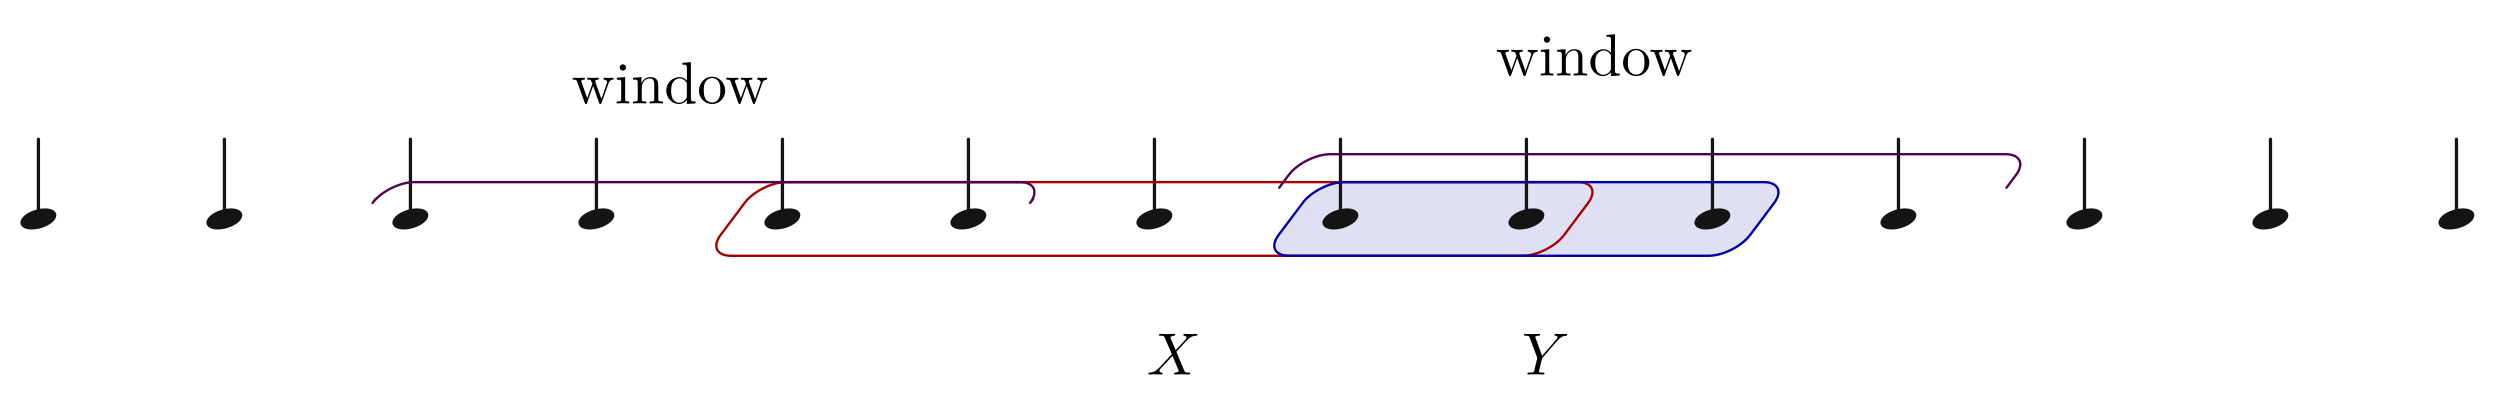
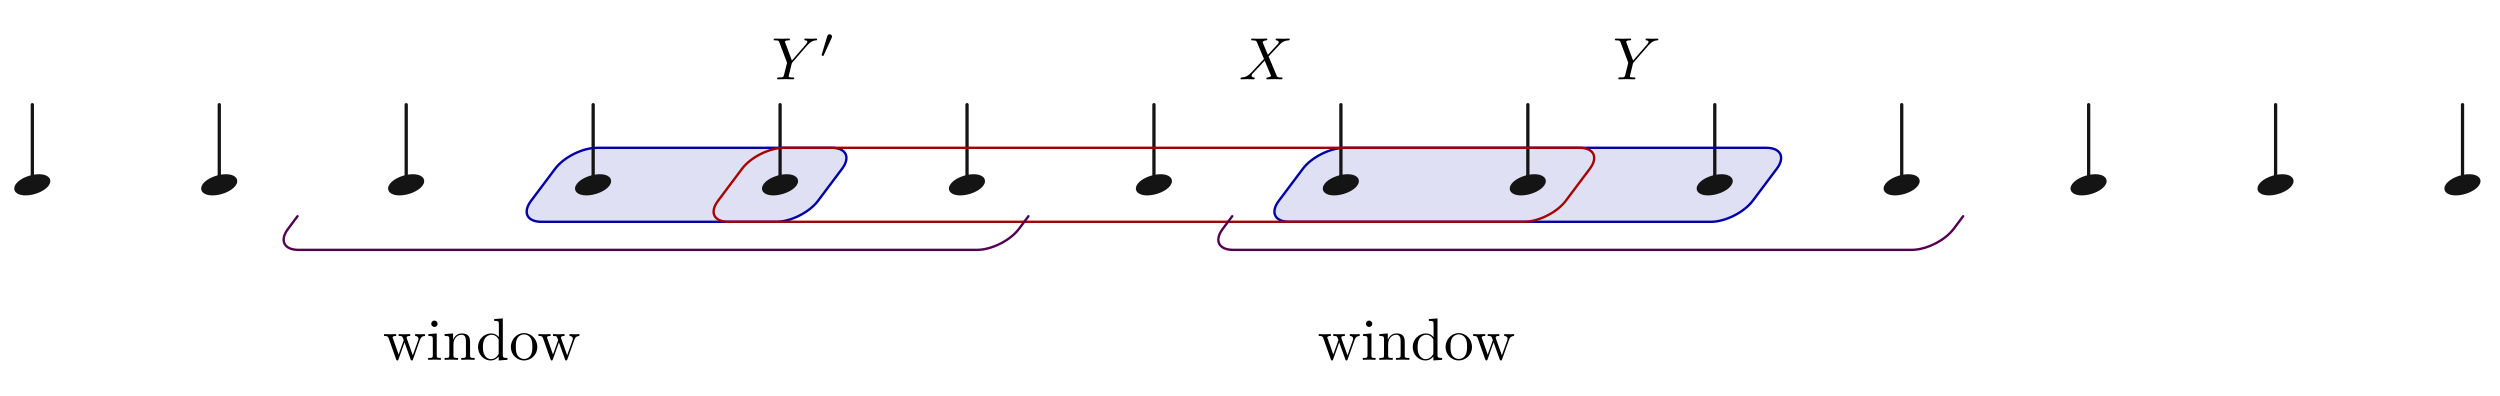
- <svg xmlns="http://www.w3.org/2000/svg" xmlns:xlink="http://www.w3.org/1999/xlink" width="416.12" height="68.51" viewBox="0 0 416.12 68.51">
+ <svg xmlns="http://www.w3.org/2000/svg" xmlns:xlink="http://www.w3.org/1999/xlink" width="416.12" height="65.86" viewBox="0 0 416.12 65.86">
  <defs>
    <g>
      <g id="glyph-0-0">
-         <path d="M 4.797 -4.062 L 3.969 -6.031 C 3.938 -6.109 3.922 -6.156 3.922 -6.156 C 3.922 -6.219 4.078 -6.406 4.5 -6.453 C 4.594 -6.453 4.703 -6.469 4.703 -6.641 C 4.703 -6.75 4.578 -6.75 4.547 -6.75 C 4.141 -6.75 3.719 -6.719 3.297 -6.719 C 3.062 -6.719 2.438 -6.75 2.203 -6.75 C 2.141 -6.75 2.016 -6.75 2.016 -6.562 C 2.016 -6.453 2.109 -6.453 2.25 -6.453 C 2.844 -6.453 2.891 -6.344 2.984 -6.125 L 4.156 -3.375 L 2.062 -1.125 L 1.938 -1.016 C 1.453 -0.5 0.984 -0.344 0.484 -0.312 C 0.359 -0.297 0.266 -0.297 0.266 -0.109 C 0.266 -0.094 0.266 0 0.391 0 C 0.688 0 1.016 -0.031 1.328 -0.031 C 1.688 -0.031 2.078 0 2.438 0 C 2.5 0 2.609 0 2.609 -0.203 C 2.609 -0.297 2.516 -0.312 2.5 -0.312 C 2.406 -0.312 2.094 -0.344 2.094 -0.609 C 2.094 -0.766 2.25 -0.938 2.359 -1.062 L 3.375 -2.125 L 4.266 -3.094 L 5.266 -0.734 C 5.297 -0.625 5.312 -0.609 5.312 -0.594 C 5.312 -0.516 5.125 -0.344 4.734 -0.312 C 4.625 -0.297 4.547 -0.281 4.547 -0.125 C 4.547 0 4.656 0 4.688 0 C 4.969 0 5.656 -0.031 5.938 -0.031 C 6.188 -0.031 6.781 0 7.031 0 C 7.094 0 7.219 0 7.219 -0.188 C 7.219 -0.312 7.125 -0.312 7.047 -0.312 C 6.375 -0.312 6.359 -0.344 6.188 -0.734 C 5.812 -1.656 5.141 -3.203 4.922 -3.797 C 5.594 -4.484 6.625 -5.672 6.938 -5.938 C 7.234 -6.188 7.609 -6.422 8.203 -6.453 C 8.328 -6.453 8.422 -6.453 8.422 -6.641 C 8.422 -6.656 8.422 -6.75 8.281 -6.75 C 7.984 -6.75 7.672 -6.719 7.359 -6.719 C 7 -6.719 6.609 -6.75 6.266 -6.75 C 6.203 -6.75 6.078 -6.75 6.078 -6.562 C 6.078 -6.484 6.125 -6.453 6.188 -6.453 C 6.281 -6.438 6.594 -6.422 6.594 -6.141 C 6.594 -6 6.484 -5.875 6.406 -5.781 Z M 4.797 -4.062 " />
+         <path d="M 5.938 -5.656 L 6.078 -5.797 C 6.375 -6.094 6.703 -6.422 7.375 -6.484 C 7.484 -6.484 7.578 -6.484 7.578 -6.672 C 7.578 -6.75 7.516 -6.781 7.438 -6.781 C 7.188 -6.781 6.891 -6.75 6.625 -6.75 C 6.297 -6.75 5.953 -6.781 5.641 -6.781 C 5.578 -6.781 5.453 -6.781 5.453 -6.594 C 5.453 -6.484 5.547 -6.484 5.594 -6.484 C 5.672 -6.484 5.953 -6.453 5.953 -6.25 C 5.953 -6.078 5.719 -5.828 5.688 -5.781 L 3.375 -3.125 L 2.281 -6.078 C 2.219 -6.219 2.219 -6.234 2.219 -6.234 C 2.219 -6.484 2.719 -6.484 2.812 -6.484 C 2.953 -6.484 3.047 -6.484 3.047 -6.672 C 3.047 -6.781 2.938 -6.781 2.906 -6.781 C 2.625 -6.781 1.922 -6.75 1.656 -6.75 C 1.406 -6.75 0.781 -6.781 0.531 -6.781 C 0.484 -6.781 0.344 -6.781 0.344 -6.594 C 0.344 -6.484 0.453 -6.484 0.578 -6.484 C 1.172 -6.484 1.219 -6.391 1.297 -6.141 L 2.531 -2.875 C 2.531 -2.844 2.562 -2.734 2.562 -2.703 C 2.562 -2.672 2.172 -1.078 2.109 -0.891 C 1.984 -0.344 1.984 -0.312 1.188 -0.312 C 1 -0.312 0.922 -0.312 0.922 -0.109 C 0.922 0 1.031 0 1.047 0 C 1.328 0 2.031 -0.031 2.312 -0.031 C 2.578 -0.031 3.297 0 3.578 0 C 3.641 0 3.766 0 3.766 -0.203 C 3.766 -0.312 3.672 -0.312 3.484 -0.312 C 3.469 -0.312 3.281 -0.312 3.109 -0.328 C 2.906 -0.344 2.844 -0.375 2.844 -0.484 C 2.844 -0.562 2.938 -0.906 2.984 -1.109 L 3.328 -2.516 C 3.375 -2.703 3.391 -2.734 3.469 -2.828 Z M 5.938 -5.656 " />
      </g>
      <g id="glyph-0-1">
-         <path d="M 5.906 -5.625 L 6.047 -5.766 C 6.344 -6.062 6.672 -6.406 7.344 -6.453 C 7.453 -6.453 7.531 -6.453 7.531 -6.641 C 7.531 -6.719 7.484 -6.75 7.406 -6.75 C 7.156 -6.75 6.859 -6.719 6.594 -6.719 C 6.266 -6.719 5.922 -6.75 5.609 -6.75 C 5.547 -6.75 5.422 -6.75 5.422 -6.562 C 5.422 -6.453 5.516 -6.453 5.562 -6.453 C 5.641 -6.453 5.922 -6.422 5.922 -6.219 C 5.922 -6.047 5.703 -5.797 5.656 -5.75 L 3.359 -3.109 L 2.281 -6.047 C 2.219 -6.188 2.219 -6.203 2.219 -6.219 C 2.219 -6.453 2.703 -6.453 2.797 -6.453 C 2.938 -6.453 3.031 -6.453 3.031 -6.641 C 3.031 -6.75 2.922 -6.75 2.891 -6.75 C 2.609 -6.75 1.922 -6.719 1.641 -6.719 C 1.391 -6.719 0.781 -6.75 0.531 -6.75 C 0.469 -6.75 0.344 -6.75 0.344 -6.562 C 0.344 -6.453 0.438 -6.453 0.578 -6.453 C 1.172 -6.453 1.203 -6.359 1.297 -6.109 L 2.516 -2.859 C 2.516 -2.828 2.547 -2.719 2.547 -2.688 C 2.547 -2.656 2.156 -1.062 2.109 -0.891 C 1.984 -0.344 1.969 -0.312 1.172 -0.312 C 0.984 -0.312 0.906 -0.312 0.906 -0.109 C 0.906 0 1.031 0 1.047 0 C 1.328 0 2.016 -0.031 2.297 -0.031 C 2.578 -0.031 3.281 0 3.562 0 C 3.625 0 3.75 0 3.75 -0.203 C 3.75 -0.312 3.656 -0.312 3.469 -0.312 C 3.453 -0.312 3.266 -0.312 3.094 -0.328 C 2.891 -0.344 2.828 -0.359 2.828 -0.484 C 2.828 -0.547 2.922 -0.906 2.969 -1.109 L 3.312 -2.5 C 3.359 -2.688 3.375 -2.719 3.453 -2.812 Z M 5.906 -5.625 " />
+         <path d="M 4.812 -4.078 L 3.984 -6.062 C 3.953 -6.141 3.938 -6.188 3.938 -6.188 C 3.938 -6.25 4.109 -6.438 4.516 -6.484 C 4.625 -6.484 4.719 -6.5 4.719 -6.672 C 4.719 -6.781 4.594 -6.781 4.578 -6.781 C 4.156 -6.781 3.734 -6.75 3.312 -6.75 C 3.078 -6.75 2.453 -6.781 2.203 -6.781 C 2.141 -6.781 2.031 -6.781 2.031 -6.594 C 2.031 -6.484 2.125 -6.484 2.25 -6.484 C 2.859 -6.484 2.906 -6.375 3 -6.156 L 4.172 -3.391 L 2.078 -1.141 L 1.953 -1.031 C 1.453 -0.5 1 -0.344 0.484 -0.312 C 0.359 -0.297 0.266 -0.297 0.266 -0.109 C 0.266 -0.094 0.266 0 0.391 0 C 0.703 0 1.031 -0.031 1.328 -0.031 C 1.703 -0.031 2.094 0 2.438 0 C 2.5 0 2.625 0 2.625 -0.203 C 2.625 -0.297 2.531 -0.312 2.5 -0.312 C 2.422 -0.312 2.109 -0.344 2.109 -0.609 C 2.109 -0.781 2.25 -0.938 2.375 -1.062 L 3.391 -2.141 L 4.281 -3.109 L 5.281 -0.734 C 5.328 -0.625 5.344 -0.609 5.344 -0.594 C 5.344 -0.516 5.141 -0.344 4.766 -0.312 C 4.656 -0.297 4.562 -0.281 4.562 -0.125 C 4.562 0 4.672 0 4.703 0 C 4.984 0 5.688 -0.031 5.969 -0.031 C 6.219 -0.031 6.812 0 7.062 0 C 7.141 0 7.25 0 7.25 -0.188 C 7.25 -0.312 7.156 -0.312 7.078 -0.312 C 6.406 -0.312 6.391 -0.344 6.219 -0.75 C 5.828 -1.672 5.172 -3.219 4.938 -3.812 C 5.609 -4.516 6.656 -5.688 6.969 -5.969 C 7.266 -6.219 7.641 -6.453 8.234 -6.484 C 8.375 -6.484 8.453 -6.484 8.453 -6.672 C 8.453 -6.688 8.453 -6.781 8.328 -6.781 C 8.031 -6.781 7.703 -6.75 7.391 -6.75 C 7.031 -6.75 6.641 -6.781 6.297 -6.781 C 6.234 -6.781 6.109 -6.781 6.109 -6.594 C 6.109 -6.516 6.156 -6.484 6.219 -6.484 C 6.312 -6.469 6.625 -6.453 6.625 -6.172 C 6.625 -6.031 6.516 -5.906 6.422 -5.812 Z M 4.812 -4.078 " />
      </g>
      <g id="glyph-1-0">
-         <path d="M 6.953 -3.953 L 6.953 -4.266 C 6.734 -4.25 6.453 -4.234 6.234 -4.234 L 5.312 -4.266 L 5.312 -3.953 C 5.672 -3.953 5.891 -3.766 5.891 -3.484 C 5.891 -3.422 5.891 -3.406 5.828 -3.281 L 4.938 -0.734 L 3.953 -3.5 C 3.922 -3.625 3.906 -3.641 3.906 -3.688 C 3.906 -3.953 4.297 -3.953 4.484 -3.953 L 4.484 -4.266 L 3.469 -4.234 C 3.172 -4.234 2.875 -4.25 2.578 -4.266 L 2.578 -3.953 C 2.953 -3.953 3.109 -3.938 3.203 -3.812 C 3.25 -3.75 3.359 -3.453 3.438 -3.266 L 2.578 -0.875 L 1.641 -3.516 C 1.594 -3.625 1.594 -3.656 1.594 -3.688 C 1.594 -3.953 1.984 -3.953 2.172 -3.953 L 2.172 -4.266 L 1.094 -4.234 L 0.172 -4.266 L 0.172 -3.953 C 0.672 -3.953 0.797 -3.922 0.906 -3.609 L 2.156 -0.109 C 2.203 0.031 2.234 0.109 2.359 0.109 C 2.5 0.109 2.516 0.047 2.562 -0.094 L 3.562 -2.891 L 4.562 -0.078 C 4.609 0.031 4.641 0.109 4.766 0.109 C 4.891 0.109 4.922 0.016 4.969 -0.078 L 6.125 -3.328 C 6.297 -3.812 6.609 -3.953 6.953 -3.953 Z M 6.953 -3.953 " />
+         <path d="M 2.016 -3.281 C 2.078 -3.406 2.078 -3.453 2.078 -3.5 C 2.078 -3.719 1.891 -3.891 1.672 -3.891 C 1.406 -3.891 1.328 -3.672 1.281 -3.562 L 0.375 -0.547 C 0.359 -0.531 0.328 -0.438 0.328 -0.438 C 0.328 -0.359 0.547 -0.281 0.609 -0.281 C 0.656 -0.281 0.656 -0.297 0.703 -0.406 Z M 2.016 -3.281 " />
      </g>
-       <g id="glyph-1-1">
-         <path d="M 2.438 0 L 2.438 -0.312 C 1.797 -0.312 1.75 -0.359 1.75 -0.734 L 1.75 -4.375 L 0.359 -4.266 L 0.359 -3.953 C 1.016 -3.953 1.094 -3.891 1.094 -3.406 L 1.094 -0.75 C 1.094 -0.312 0.984 -0.312 0.328 -0.312 L 0.328 0 L 1.422 -0.031 C 1.766 -0.031 2.109 -0.016 2.438 0 Z M 1.906 -5.969 C 1.906 -6.234 1.672 -6.5 1.375 -6.5 C 1.031 -6.5 0.844 -6.219 0.844 -5.969 C 0.844 -5.703 1.062 -5.453 1.359 -5.453 C 1.703 -5.453 1.906 -5.734 1.906 -5.969 Z M 1.906 -5.969 " />
+       <g id="glyph-2-0">
+         <path d="M 6.984 -3.969 L 6.984 -4.281 C 6.766 -4.266 6.484 -4.25 6.266 -4.25 L 5.344 -4.281 L 5.344 -3.969 C 5.688 -3.969 5.906 -3.781 5.906 -3.5 C 5.906 -3.438 5.906 -3.422 5.859 -3.297 L 4.953 -0.75 L 3.969 -3.516 C 3.938 -3.641 3.922 -3.656 3.922 -3.703 C 3.922 -3.969 4.312 -3.969 4.516 -3.969 L 4.516 -4.281 L 3.484 -4.25 C 3.188 -4.25 2.891 -4.266 2.594 -4.281 L 2.594 -3.969 C 2.969 -3.969 3.125 -3.953 3.219 -3.828 C 3.266 -3.766 3.375 -3.469 3.453 -3.281 L 2.594 -0.875 L 1.656 -3.531 C 1.594 -3.641 1.594 -3.672 1.594 -3.703 C 1.594 -3.969 1.984 -3.969 2.188 -3.969 L 2.188 -4.281 L 1.109 -4.25 L 0.172 -4.281 L 0.172 -3.969 C 0.672 -3.969 0.797 -3.938 0.922 -3.625 L 2.172 -0.109 C 2.219 0.031 2.25 0.109 2.375 0.109 C 2.5 0.109 2.531 0.047 2.578 -0.094 L 3.578 -2.906 L 4.594 -0.078 C 4.625 0.031 4.656 0.109 4.797 0.109 C 4.922 0.109 4.953 0.016 4.984 -0.078 L 6.156 -3.344 C 6.328 -3.828 6.641 -3.969 6.984 -3.969 Z M 6.984 -3.969 " />
      </g>
-       <g id="glyph-1-2">
-         <path d="M 5.297 0 L 5.297 -0.312 C 4.781 -0.312 4.531 -0.312 4.516 -0.609 L 4.516 -2.5 C 4.516 -3.344 4.516 -3.656 4.219 -4 C 4.078 -4.172 3.75 -4.375 3.172 -4.375 C 2.453 -4.375 1.984 -3.953 1.719 -3.328 L 1.719 -4.375 L 0.312 -4.266 L 0.312 -3.953 C 1.016 -3.953 1.094 -3.891 1.094 -3.406 L 1.094 -0.75 C 1.094 -0.312 0.984 -0.312 0.312 -0.312 L 0.312 0 L 1.438 -0.031 L 2.547 0 L 2.547 -0.312 C 1.875 -0.312 1.766 -0.312 1.766 -0.75 L 1.766 -2.578 C 1.766 -3.594 2.469 -4.156 3.109 -4.156 C 3.734 -4.156 3.844 -3.625 3.844 -3.062 L 3.844 -0.75 C 3.844 -0.312 3.734 -0.312 3.062 -0.312 L 3.062 0 L 4.188 -0.031 Z M 5.297 0 " />
+       <g id="glyph-2-1">
+         <path d="M 2.453 0 L 2.453 -0.312 C 1.797 -0.312 1.766 -0.359 1.766 -0.75 L 1.766 -4.391 L 0.375 -4.281 L 0.375 -3.969 C 1.016 -3.969 1.109 -3.922 1.109 -3.422 L 1.109 -0.75 C 1.109 -0.312 1 -0.312 0.328 -0.312 L 0.328 0 L 1.422 -0.031 C 1.766 -0.031 2.109 -0.016 2.453 0 Z M 1.906 -6 C 1.906 -6.266 1.672 -6.531 1.375 -6.531 C 1.047 -6.531 0.844 -6.25 0.844 -6 C 0.844 -5.734 1.078 -5.469 1.375 -5.469 C 1.703 -5.469 1.906 -5.75 1.906 -6 Z M 1.906 -6 " />
      </g>
-       <g id="glyph-1-3">
-         <path d="M 5.219 0 L 5.219 -0.312 C 4.516 -0.312 4.438 -0.375 4.438 -0.859 L 4.438 -6.859 L 3.016 -6.75 L 3.016 -6.453 C 3.703 -6.453 3.781 -6.375 3.781 -5.891 L 3.781 -3.766 C 3.5 -4.109 3.078 -4.375 2.547 -4.375 C 1.375 -4.375 0.344 -3.406 0.344 -2.125 C 0.344 -0.875 1.312 0.109 2.438 0.109 C 3.062 0.109 3.516 -0.234 3.766 -0.547 L 3.766 0.109 Z M 3.766 -1.172 C 3.766 -0.984 3.766 -0.969 3.656 -0.797 C 3.359 -0.328 2.906 -0.109 2.484 -0.109 C 2.031 -0.109 1.688 -0.359 1.438 -0.734 C 1.188 -1.141 1.156 -1.719 1.156 -2.109 C 1.156 -2.484 1.172 -3.078 1.469 -3.516 C 1.672 -3.828 2.047 -4.156 2.578 -4.156 C 2.922 -4.156 3.344 -4 3.656 -3.562 C 3.766 -3.391 3.766 -3.375 3.766 -3.188 Z M 3.766 -1.172 " />
+       <g id="glyph-2-2">
+         <path d="M 5.312 0 L 5.312 -0.312 C 4.797 -0.312 4.547 -0.312 4.547 -0.609 L 4.547 -2.5 C 4.547 -3.359 4.547 -3.672 4.234 -4.031 C 4.094 -4.188 3.766 -4.391 3.188 -4.391 C 2.469 -4.391 2 -3.969 1.719 -3.344 L 1.719 -4.391 L 0.312 -4.281 L 0.312 -3.969 C 1.016 -3.969 1.094 -3.906 1.094 -3.422 L 1.094 -0.75 C 1.094 -0.312 0.984 -0.312 0.312 -0.312 L 0.312 0 L 1.438 -0.031 L 2.547 0 L 2.547 -0.312 C 1.891 -0.312 1.781 -0.312 1.781 -0.75 L 1.781 -2.578 C 1.781 -3.625 2.484 -4.172 3.125 -4.172 C 3.75 -4.172 3.859 -3.641 3.859 -3.078 L 3.859 -0.75 C 3.859 -0.312 3.75 -0.312 3.078 -0.312 L 3.078 0 L 4.203 -0.031 Z M 5.312 0 " />
      </g>
-       <g id="glyph-1-4">
-         <path d="M 4.656 -2.109 C 4.656 -3.375 3.672 -4.438 2.469 -4.438 C 1.234 -4.438 0.281 -3.359 0.281 -2.109 C 0.281 -0.844 1.312 0.109 2.469 0.109 C 3.656 0.109 4.656 -0.859 4.656 -2.109 Z M 3.844 -2.203 C 3.844 -1.844 3.844 -1.312 3.625 -0.875 C 3.406 -0.422 2.969 -0.141 2.469 -0.141 C 2.047 -0.141 1.609 -0.344 1.344 -0.797 C 1.094 -1.234 1.094 -1.844 1.094 -2.203 C 1.094 -2.578 1.094 -3.109 1.328 -3.547 C 1.609 -4 2.062 -4.219 2.469 -4.219 C 2.891 -4.219 3.328 -4 3.578 -3.578 C 3.844 -3.141 3.844 -2.578 3.844 -2.203 Z M 3.844 -2.203 " />
+       <g id="glyph-2-3">
+         <path d="M 5.234 0 L 5.234 -0.312 C 4.547 -0.312 4.469 -0.375 4.469 -0.859 L 4.469 -6.891 L 3.031 -6.781 L 3.031 -6.484 C 3.734 -6.484 3.812 -6.406 3.812 -5.922 L 3.812 -3.781 C 3.516 -4.141 3.094 -4.391 2.547 -4.391 C 1.375 -4.391 0.344 -3.422 0.344 -2.141 C 0.344 -0.875 1.312 0.109 2.438 0.109 C 3.078 0.109 3.531 -0.234 3.781 -0.547 L 3.781 0.109 Z M 3.781 -1.172 C 3.781 -1 3.781 -0.969 3.672 -0.812 C 3.375 -0.328 2.922 -0.109 2.5 -0.109 C 2.047 -0.109 1.688 -0.375 1.453 -0.75 C 1.188 -1.156 1.156 -1.719 1.156 -2.125 C 1.156 -2.5 1.188 -3.094 1.469 -3.531 C 1.672 -3.844 2.062 -4.172 2.594 -4.172 C 2.938 -4.172 3.359 -4.031 3.672 -3.578 C 3.781 -3.406 3.781 -3.391 3.781 -3.203 Z M 3.781 -1.172 " />
+       </g>
+       <g id="glyph-2-4">
+         <path d="M 4.688 -2.125 C 4.688 -3.406 3.688 -4.453 2.484 -4.453 C 1.25 -4.453 0.281 -3.375 0.281 -2.125 C 0.281 -0.844 1.312 0.109 2.469 0.109 C 3.672 0.109 4.688 -0.859 4.688 -2.125 Z M 3.859 -2.203 C 3.859 -1.844 3.859 -1.312 3.641 -0.875 C 3.422 -0.422 2.984 -0.141 2.484 -0.141 C 2.062 -0.141 1.625 -0.344 1.344 -0.812 C 1.109 -1.25 1.109 -1.844 1.109 -2.203 C 1.109 -2.594 1.109 -3.125 1.344 -3.562 C 1.609 -4.031 2.078 -4.234 2.469 -4.234 C 2.906 -4.234 3.344 -4.016 3.594 -3.594 C 3.859 -3.156 3.859 -2.578 3.859 -2.203 Z M 3.859 -2.203 " />
      </g>
    </g>
  </defs>
-   <path fill-rule="evenodd" fill="rgb(87.999%, 87.999%, 95.799%)" fill-opacity="1" d="M 214.559 42.574 L 284.375 42.574 C 286.77 42.574 289.871 41.02 291.309 39.105 L 295.305 33.781 C 296.738 31.863 295.961 30.312 293.57 30.312 L 223.754 30.312 C 221.359 30.312 218.254 31.863 216.82 33.781 L 212.824 39.105 C 211.391 41.02 212.164 42.574 214.559 42.574 Z M 214.559 42.574 " />
-   <path fill="none" stroke-width="0.548" stroke-linecap="round" stroke-linejoin="round" stroke="rgb(7.999%, 7.999%, 7.999%)" stroke-opacity="1" stroke-miterlimit="10" d="M 0.011 1.516 L 0.011 13.365 " transform="matrix(0.992899, 0, 0, -0.992899, 6.383439, 36.44236)" />
-   <path fill="none" stroke-width="0.548" stroke-linecap="round" stroke-linejoin="round" stroke="rgb(7.999%, 7.999%, 7.999%)" stroke-opacity="1" stroke-miterlimit="10" d="M 31.194 1.516 L 31.194 13.365 " transform="matrix(0.992899, 0, 0, -0.992899, 6.383439, 36.44236)" />
-   <path fill="none" stroke-width="0.548" stroke-linecap="round" stroke-linejoin="round" stroke="rgb(7.999%, 7.999%, 7.999%)" stroke-opacity="1" stroke-miterlimit="10" d="M 62.376 1.516 L 62.376 13.365 " transform="matrix(0.992899, 0, 0, -0.992899, 6.383439, 36.44236)" />
-   <path fill="none" stroke-width="0.548" stroke-linecap="round" stroke-linejoin="round" stroke="rgb(7.999%, 7.999%, 7.999%)" stroke-opacity="1" stroke-miterlimit="10" d="M 93.558 1.516 L 93.558 13.365 " transform="matrix(0.992899, 0, 0, -0.992899, 6.383439, 36.44236)" />
-   <path fill="none" stroke-width="0.548" stroke-linecap="round" stroke-linejoin="round" stroke="rgb(7.999%, 7.999%, 7.999%)" stroke-opacity="1" stroke-miterlimit="10" d="M 124.737 1.516 L 124.737 13.365 " transform="matrix(0.992899, 0, 0, -0.992899, 6.383439, 36.44236)" />
-   <path fill="none" stroke-width="0.548" stroke-linecap="round" stroke-linejoin="round" stroke="rgb(7.999%, 7.999%, 7.999%)" stroke-opacity="1" stroke-miterlimit="10" d="M 155.919 1.516 L 155.919 13.365 " transform="matrix(0.992899, 0, 0, -0.992899, 6.383439, 36.44236)" />
-   <path fill="none" stroke-width="0.548" stroke-linecap="round" stroke-linejoin="round" stroke="rgb(7.999%, 7.999%, 7.999%)" stroke-opacity="1" stroke-miterlimit="10" d="M 187.102 1.516 L 187.102 13.365 " transform="matrix(0.992899, 0, 0, -0.992899, 6.383439, 36.44236)" />
-   <path fill="none" stroke-width="0.548" stroke-linecap="round" stroke-linejoin="round" stroke="rgb(7.999%, 7.999%, 7.999%)" stroke-opacity="1" stroke-miterlimit="10" d="M 218.284 1.516 L 218.284 13.365 " transform="matrix(0.992899, 0, 0, -0.992899, 6.383439, 36.44236)" />
-   <path fill="none" stroke-width="0.548" stroke-linecap="round" stroke-linejoin="round" stroke="rgb(7.999%, 7.999%, 7.999%)" stroke-opacity="1" stroke-miterlimit="10" d="M 249.462 1.516 L 249.462 13.365 " transform="matrix(0.992899, 0, 0, -0.992899, 6.383439, 36.44236)" />
-   <path fill="none" stroke-width="0.548" stroke-linecap="round" stroke-linejoin="round" stroke="rgb(7.999%, 7.999%, 7.999%)" stroke-opacity="1" stroke-miterlimit="10" d="M 280.645 1.516 L 280.645 13.365 " transform="matrix(0.992899, 0, 0, -0.992899, 6.383439, 36.44236)" />
-   <path fill="none" stroke-width="0.548" stroke-linecap="round" stroke-linejoin="round" stroke="rgb(7.999%, 7.999%, 7.999%)" stroke-opacity="1" stroke-miterlimit="10" d="M 311.827 1.516 L 311.827 13.365 " transform="matrix(0.992899, 0, 0, -0.992899, 6.383439, 36.44236)" />
-   <path fill="none" stroke-width="0.548" stroke-linecap="round" stroke-linejoin="round" stroke="rgb(7.999%, 7.999%, 7.999%)" stroke-opacity="1" stroke-miterlimit="10" d="M 343.009 1.516 L 343.009 13.365 " transform="matrix(0.992899, 0, 0, -0.992899, 6.383439, 36.44236)" />
-   <path fill="none" stroke-width="0.548" stroke-linecap="round" stroke-linejoin="round" stroke="rgb(7.999%, 7.999%, 7.999%)" stroke-opacity="1" stroke-miterlimit="10" d="M 374.192 1.516 L 374.192 13.365 " transform="matrix(0.992899, 0, 0, -0.992899, 6.383439, 36.44236)" />
-   <path fill="none" stroke-width="0.548" stroke-linecap="round" stroke-linejoin="round" stroke="rgb(7.999%, 7.999%, 7.999%)" stroke-opacity="1" stroke-miterlimit="10" d="M 405.37 1.516 L 405.37 13.365 " transform="matrix(0.992899, 0, 0, -0.992899, 6.383439, 36.44236)" />
-   <path fill-rule="nonzero" fill="rgb(7.999%, 7.999%, 7.999%)" fill-opacity="1" stroke-width="0.548" stroke-linecap="round" stroke-linejoin="round" stroke="rgb(7.999%, 7.999%, 7.999%)" stroke-opacity="1" stroke-miterlimit="10" d="M 2.494 0.001 C 3.115 0.827 2.502 1.496 1.121 1.496 C -0.256 1.496 -1.873 0.827 -2.495 0.001 C -3.113 -0.825 -2.499 -1.498 -1.122 -1.498 C 0.255 -1.498 1.876 -0.825 2.494 0.001 Z M 2.494 0.001 " transform="matrix(0.992899, 0, 0, -0.992899, 6.383439, 36.44236)" />
-   <path fill-rule="nonzero" fill="rgb(7.999%, 7.999%, 7.999%)" fill-opacity="1" stroke-width="0.548" stroke-linecap="round" stroke-linejoin="round" stroke="rgb(7.999%, 7.999%, 7.999%)" stroke-opacity="1" stroke-miterlimit="10" d="M 33.676 0.001 C 34.298 0.827 33.68 1.496 32.303 1.496 C 30.926 1.496 29.305 0.827 28.687 0.001 C 28.066 -0.825 28.68 -1.498 30.061 -1.498 C 31.437 -1.498 33.054 -0.825 33.676 0.001 Z M 33.676 0.001 " transform="matrix(0.992899, 0, 0, -0.992899, 6.383439, 36.44236)" />
-   <path fill-rule="nonzero" fill="rgb(7.999%, 7.999%, 7.999%)" fill-opacity="1" stroke-width="0.548" stroke-linecap="round" stroke-linejoin="round" stroke="rgb(7.999%, 7.999%, 7.999%)" stroke-opacity="1" stroke-miterlimit="10" d="M 64.858 0.001 C 65.476 0.827 64.862 1.496 63.485 1.496 C 62.108 1.496 60.488 0.827 59.87 0.001 C 59.248 -0.825 59.862 -1.498 61.239 -1.498 C 62.62 -1.498 64.237 -0.825 64.858 0.001 Z M 64.858 0.001 " transform="matrix(0.992899, 0, 0, -0.992899, 6.383439, 36.44236)" />
-   <path fill-rule="nonzero" fill="rgb(7.999%, 7.999%, 7.999%)" fill-opacity="1" stroke-width="0.548" stroke-linecap="round" stroke-linejoin="round" stroke="rgb(7.999%, 7.999%, 7.999%)" stroke-opacity="1" stroke-miterlimit="10" d="M 96.041 0.001 C 96.658 0.827 96.045 1.496 94.668 1.496 C 93.291 1.496 91.67 0.827 91.048 0.001 C 90.431 -0.825 91.044 -1.498 92.421 -1.498 C 93.798 -1.498 95.419 -0.825 96.041 0.001 Z M 96.041 0.001 " transform="matrix(0.992899, 0, 0, -0.992899, 6.383439, 36.44236)" />
-   <path fill-rule="nonzero" fill="rgb(7.999%, 7.999%, 7.999%)" fill-opacity="1" stroke-width="0.548" stroke-linecap="round" stroke-linejoin="round" stroke="rgb(7.999%, 7.999%, 7.999%)" stroke-opacity="1" stroke-miterlimit="10" d="M 127.219 0.001 C 127.841 0.827 127.227 1.496 125.85 1.496 C 124.469 1.496 122.852 0.827 122.231 0.001 C 121.613 -0.825 122.227 -1.498 123.604 -1.498 C 124.981 -1.498 126.602 -0.825 127.219 0.001 Z M 127.219 0.001 " transform="matrix(0.992899, 0, 0, -0.992899, 6.383439, 36.44236)" />
-   <path fill-rule="nonzero" fill="rgb(7.999%, 7.999%, 7.999%)" fill-opacity="1" stroke-width="0.548" stroke-linecap="round" stroke-linejoin="round" stroke="rgb(7.999%, 7.999%, 7.999%)" stroke-opacity="1" stroke-miterlimit="10" d="M 158.402 0.001 C 159.023 0.827 158.409 1.496 157.029 1.496 C 155.652 1.496 154.035 0.827 153.413 0.001 C 152.791 -0.825 153.409 -1.498 154.786 -1.498 C 156.163 -1.498 157.784 -0.825 158.402 0.001 Z M 158.402 0.001 " transform="matrix(0.992899, 0, 0, -0.992899, 6.383439, 36.44236)" />
-   <path fill-rule="nonzero" fill="rgb(7.999%, 7.999%, 7.999%)" fill-opacity="1" stroke-width="0.548" stroke-linecap="round" stroke-linejoin="round" stroke="rgb(7.999%, 7.999%, 7.999%)" stroke-opacity="1" stroke-miterlimit="10" d="M 189.584 0.001 C 190.202 0.827 189.588 1.496 188.211 1.496 C 186.834 1.496 185.213 0.827 184.595 0.001 C 183.974 -0.825 184.588 -1.498 185.965 -1.498 C 187.345 -1.498 188.962 -0.825 189.584 0.001 Z M 189.584 0.001 " transform="matrix(0.992899, 0, 0, -0.992899, 6.383439, 36.44236)" />
-   <path fill-rule="nonzero" fill="rgb(7.999%, 7.999%, 7.999%)" fill-opacity="1" stroke-width="0.548" stroke-linecap="round" stroke-linejoin="round" stroke="rgb(7.999%, 7.999%, 7.999%)" stroke-opacity="1" stroke-miterlimit="10" d="M 220.766 0.001 C 221.384 0.827 220.77 1.496 219.393 1.496 C 218.016 1.496 216.395 0.827 215.778 0.001 C 215.156 -0.825 215.77 -1.498 217.147 -1.498 C 218.524 -1.498 220.145 -0.825 220.766 0.001 Z M 220.766 0.001 " transform="matrix(0.992899, 0, 0, -0.992899, 6.383439, 36.44236)" />
-   <path fill-rule="nonzero" fill="rgb(7.999%, 7.999%, 7.999%)" fill-opacity="1" stroke-width="0.548" stroke-linecap="round" stroke-linejoin="round" stroke="rgb(7.999%, 7.999%, 7.999%)" stroke-opacity="1" stroke-miterlimit="10" d="M 251.945 0.001 C 252.566 0.827 251.953 1.496 250.576 1.496 C 249.195 1.496 247.578 0.827 246.956 0.001 C 246.339 -0.825 246.952 -1.498 248.329 -1.498 C 249.706 -1.498 251.327 -0.825 251.945 0.001 Z M 251.945 0.001 " transform="matrix(0.992899, 0, 0, -0.992899, 6.383439, 36.44236)" />
-   <path fill-rule="nonzero" fill="rgb(7.999%, 7.999%, 7.999%)" fill-opacity="1" stroke-width="0.548" stroke-linecap="round" stroke-linejoin="round" stroke="rgb(7.999%, 7.999%, 7.999%)" stroke-opacity="1" stroke-miterlimit="10" d="M 283.127 0.001 C 283.749 0.827 283.135 1.496 281.754 1.496 C 280.377 1.496 278.76 0.827 278.139 0.001 C 277.517 -0.825 278.135 -1.498 279.512 -1.498 C 280.889 -1.498 282.51 -0.825 283.127 0.001 Z M 283.127 0.001 " transform="matrix(0.992899, 0, 0, -0.992899, 6.383439, 36.44236)" />
-   <path fill-rule="nonzero" fill="rgb(7.999%, 7.999%, 7.999%)" fill-opacity="1" stroke-width="0.548" stroke-linecap="round" stroke-linejoin="round" stroke="rgb(7.999%, 7.999%, 7.999%)" stroke-opacity="1" stroke-miterlimit="10" d="M 314.31 0.001 C 314.931 0.827 314.313 1.496 312.937 1.496 C 311.56 1.496 309.939 0.827 309.321 0.001 C 308.699 -0.825 309.313 -1.498 310.694 -1.498 C 312.071 -1.498 313.688 -0.825 314.31 0.001 Z M 314.31 0.001 " transform="matrix(0.992899, 0, 0, -0.992899, 6.383439, 36.44236)" />
-   <path fill-rule="nonzero" fill="rgb(7.999%, 7.999%, 7.999%)" fill-opacity="1" stroke-width="0.548" stroke-linecap="round" stroke-linejoin="round" stroke="rgb(7.999%, 7.999%, 7.999%)" stroke-opacity="1" stroke-miterlimit="10" d="M 345.492 0.001 C 346.11 0.827 345.496 1.496 344.119 1.496 C 342.742 1.496 341.121 0.827 340.503 0.001 C 339.882 -0.825 340.496 -1.498 341.872 -1.498 C 343.253 -1.498 344.87 -0.825 345.492 0.001 Z M 345.492 0.001 " transform="matrix(0.992899, 0, 0, -0.992899, 6.383439, 36.44236)" />
-   <path fill-rule="nonzero" fill="rgb(7.999%, 7.999%, 7.999%)" fill-opacity="1" stroke-width="0.548" stroke-linecap="round" stroke-linejoin="round" stroke="rgb(7.999%, 7.999%, 7.999%)" stroke-opacity="1" stroke-miterlimit="10" d="M 376.674 0.001 C 377.292 0.827 376.678 1.496 375.301 1.496 C 373.924 1.496 372.303 0.827 371.682 0.001 C 371.064 -0.825 371.678 -1.498 373.055 -1.498 C 374.432 -1.498 376.053 -0.825 376.674 0.001 Z M 376.674 0.001 " transform="matrix(0.992899, 0, 0, -0.992899, 6.383439, 36.44236)" />
-   <path fill-rule="nonzero" fill="rgb(7.999%, 7.999%, 7.999%)" fill-opacity="1" stroke-width="0.548" stroke-linecap="round" stroke-linejoin="round" stroke="rgb(7.999%, 7.999%, 7.999%)" stroke-opacity="1" stroke-miterlimit="10" d="M 407.853 0.001 C 408.474 0.827 407.861 1.496 406.484 1.496 C 405.103 1.496 403.486 0.827 402.864 0.001 C 402.247 -0.825 402.86 -1.498 404.237 -1.498 C 405.614 -1.498 407.235 -0.825 407.853 0.001 Z M 407.853 0.001 " transform="matrix(0.992899, 0, 0, -0.992899, 6.383439, 36.44236)" />
-   <path fill="none" stroke-width="0.399" stroke-linecap="round" stroke-linejoin="round" stroke="rgb(64.999%, 0%, 0%)" stroke-opacity="1" stroke-miterlimit="10" d="M 116.121 -6.176 L 248.797 -6.176 C 251.209 -6.176 254.337 -4.61 255.781 -2.682 L 259.805 2.68 C 261.249 4.612 260.47 6.174 258.059 6.174 L 125.382 6.174 C 122.97 6.174 119.843 4.612 118.395 2.68 L 114.374 -2.682 C 112.926 -4.61 113.709 -6.176 116.121 -6.176 Z M 116.121 -6.176 " transform="matrix(0.992899, 0, 0, -0.992899, 6.383439, 36.44236)" />
+   <path fill-rule="evenodd" fill="rgb(87.999%, 87.999%, 95.799%)" fill-opacity="1" d="M 90.129 36.922 L 129.18 36.922 C 131.586 36.922 134.707 35.363 136.148 33.438 L 140.164 28.086 C 141.605 26.16 140.828 24.602 138.422 24.602 L 99.371 24.602 C 96.965 24.602 93.844 26.16 92.402 28.086 L 88.387 33.438 C 86.945 35.363 87.723 36.922 90.129 36.922 Z M 90.129 36.922 " />
+   <path fill-rule="evenodd" fill="rgb(87.999%, 87.999%, 95.799%)" fill-opacity="1" d="M 214.59 36.922 L 284.758 36.922 C 287.164 36.922 290.281 35.363 291.727 33.438 L 295.742 28.086 C 297.184 26.16 296.402 24.602 293.996 24.602 L 223.832 24.602 C 221.426 24.602 218.305 26.16 216.863 28.086 L 212.848 33.438 C 211.406 35.363 212.188 36.922 214.59 36.922 Z M 214.59 36.922 " />
+   <path fill="none" stroke-width="0.548" stroke-linecap="round" stroke-linejoin="round" stroke="rgb(7.999%, 7.999%, 7.999%)" stroke-opacity="1" stroke-miterlimit="10" d="M 0.011 1.519 L 0.011 13.368 " transform="matrix(0.997879, 0, 0, -0.997879, 5.371858, 30.76161)" />
+   <path fill="none" stroke-width="0.548" stroke-linecap="round" stroke-linejoin="round" stroke="rgb(7.999%, 7.999%, 7.999%)" stroke-opacity="1" stroke-miterlimit="10" d="M 31.194 1.519 L 31.194 13.368 " transform="matrix(0.997879, 0, 0, -0.997879, 5.371858, 30.76161)" />
+   <path fill="none" stroke-width="0.548" stroke-linecap="round" stroke-linejoin="round" stroke="rgb(7.999%, 7.999%, 7.999%)" stroke-opacity="1" stroke-miterlimit="10" d="M 62.374 1.519 L 62.374 13.368 " transform="matrix(0.997879, 0, 0, -0.997879, 5.371858, 30.76161)" />
+   <path fill="none" stroke-width="0.548" stroke-linecap="round" stroke-linejoin="round" stroke="rgb(7.999%, 7.999%, 7.999%)" stroke-opacity="1" stroke-miterlimit="10" d="M 93.557 1.519 L 93.557 13.368 " transform="matrix(0.997879, 0, 0, -0.997879, 5.371858, 30.76161)" />
+   <path fill="none" stroke-width="0.548" stroke-linecap="round" stroke-linejoin="round" stroke="rgb(7.999%, 7.999%, 7.999%)" stroke-opacity="1" stroke-miterlimit="10" d="M 124.736 1.519 L 124.736 13.368 " transform="matrix(0.997879, 0, 0, -0.997879, 5.371858, 30.76161)" />
+   <path fill="none" stroke-width="0.548" stroke-linecap="round" stroke-linejoin="round" stroke="rgb(7.999%, 7.999%, 7.999%)" stroke-opacity="1" stroke-miterlimit="10" d="M 155.92 1.519 L 155.92 13.368 " transform="matrix(0.997879, 0, 0, -0.997879, 5.371858, 30.76161)" />
+   <path fill="none" stroke-width="0.548" stroke-linecap="round" stroke-linejoin="round" stroke="rgb(7.999%, 7.999%, 7.999%)" stroke-opacity="1" stroke-miterlimit="10" d="M 187.099 1.519 L 187.099 13.368 " transform="matrix(0.997879, 0, 0, -0.997879, 5.371858, 30.76161)" />
+   <path fill="none" stroke-width="0.548" stroke-linecap="round" stroke-linejoin="round" stroke="rgb(7.999%, 7.999%, 7.999%)" stroke-opacity="1" stroke-miterlimit="10" d="M 218.283 1.519 L 218.283 13.368 " transform="matrix(0.997879, 0, 0, -0.997879, 5.371858, 30.76161)" />
+   <path fill="none" stroke-width="0.548" stroke-linecap="round" stroke-linejoin="round" stroke="rgb(7.999%, 7.999%, 7.999%)" stroke-opacity="1" stroke-miterlimit="10" d="M 249.466 1.519 L 249.466 13.368 " transform="matrix(0.997879, 0, 0, -0.997879, 5.371858, 30.76161)" />
+   <path fill="none" stroke-width="0.548" stroke-linecap="round" stroke-linejoin="round" stroke="rgb(7.999%, 7.999%, 7.999%)" stroke-opacity="1" stroke-miterlimit="10" d="M 280.645 1.519 L 280.645 13.368 " transform="matrix(0.997879, 0, 0, -0.997879, 5.371858, 30.76161)" />
+   <path fill="none" stroke-width="0.548" stroke-linecap="round" stroke-linejoin="round" stroke="rgb(7.999%, 7.999%, 7.999%)" stroke-opacity="1" stroke-miterlimit="10" d="M 311.829 1.519 L 311.829 13.368 " transform="matrix(0.997879, 0, 0, -0.997879, 5.371858, 30.76161)" />
+   <path fill="none" stroke-width="0.548" stroke-linecap="round" stroke-linejoin="round" stroke="rgb(7.999%, 7.999%, 7.999%)" stroke-opacity="1" stroke-miterlimit="10" d="M 343.008 1.519 L 343.008 13.368 " transform="matrix(0.997879, 0, 0, -0.997879, 5.371858, 30.76161)" />
+   <path fill="none" stroke-width="0.548" stroke-linecap="round" stroke-linejoin="round" stroke="rgb(7.999%, 7.999%, 7.999%)" stroke-opacity="1" stroke-miterlimit="10" d="M 374.191 1.519 L 374.191 13.368 " transform="matrix(0.997879, 0, 0, -0.997879, 5.371858, 30.76161)" />
+   <path fill="none" stroke-width="0.548" stroke-linecap="round" stroke-linejoin="round" stroke="rgb(7.999%, 7.999%, 7.999%)" stroke-opacity="1" stroke-miterlimit="10" d="M 405.371 1.519 L 405.371 13.368 " transform="matrix(0.997879, 0, 0, -0.997879, 5.371858, 30.76161)" />
+   <path fill-rule="nonzero" fill="rgb(7.999%, 7.999%, 7.999%)" fill-opacity="1" stroke-width="0.548" stroke-linecap="round" stroke-linejoin="round" stroke="rgb(7.999%, 7.999%, 7.999%)" stroke-opacity="1" stroke-miterlimit="10" d="M 2.493 -0 C 3.115 0.826 2.501 1.495 1.123 1.495 C -0.255 1.495 -1.876 0.826 -2.494 -0 C -3.113 -0.826 -2.502 -1.495 -1.124 -1.495 C 0.254 -1.495 1.874 -0.826 2.493 -0 Z M 2.493 -0 " transform="matrix(0.997879, 0, 0, -0.997879, 5.371858, 30.76161)" />
+   <path fill-rule="nonzero" fill="rgb(7.999%, 7.999%, 7.999%)" fill-opacity="1" stroke-width="0.548" stroke-linecap="round" stroke-linejoin="round" stroke="rgb(7.999%, 7.999%, 7.999%)" stroke-opacity="1" stroke-miterlimit="10" d="M 33.676 -0 C 34.295 0.826 33.68 1.495 32.302 1.495 C 30.928 1.495 29.307 0.826 28.685 -0 C 28.067 -0.826 28.681 -1.495 30.059 -1.495 C 31.437 -1.495 33.058 -0.826 33.676 -0 Z M 33.676 -0 " transform="matrix(0.997879, 0, 0, -0.997879, 5.371858, 30.76161)" />
+   <path fill-rule="nonzero" fill="rgb(7.999%, 7.999%, 7.999%)" fill-opacity="1" stroke-width="0.548" stroke-linecap="round" stroke-linejoin="round" stroke="rgb(7.999%, 7.999%, 7.999%)" stroke-opacity="1" stroke-miterlimit="10" d="M 64.859 -0 C 65.478 0.826 64.863 1.495 63.485 1.495 C 62.108 1.495 60.487 0.826 59.868 -0 C 59.25 -0.826 59.865 -1.495 61.239 -1.495 C 62.616 -1.495 64.237 -0.826 64.859 -0 Z M 64.859 -0 " transform="matrix(0.997879, 0, 0, -0.997879, 5.371858, 30.76161)" />
+   <path fill-rule="nonzero" fill="rgb(7.999%, 7.999%, 7.999%)" fill-opacity="1" stroke-width="0.548" stroke-linecap="round" stroke-linejoin="round" stroke="rgb(7.999%, 7.999%, 7.999%)" stroke-opacity="1" stroke-miterlimit="10" d="M 96.039 -0 C 96.657 0.826 96.043 1.495 94.669 1.495 C 93.291 1.495 91.67 0.826 91.052 -0 C 90.429 -0.826 91.044 -1.495 92.422 -1.495 C 93.8 -1.495 95.42 -0.826 96.039 -0 Z M 96.039 -0 " transform="matrix(0.997879, 0, 0, -0.997879, 5.371858, 30.76161)" />
+   <path fill-rule="nonzero" fill="rgb(7.999%, 7.999%, 7.999%)" fill-opacity="1" stroke-width="0.548" stroke-linecap="round" stroke-linejoin="round" stroke="rgb(7.999%, 7.999%, 7.999%)" stroke-opacity="1" stroke-miterlimit="10" d="M 127.222 -0 C 127.841 0.826 127.226 1.495 125.848 1.495 C 124.47 1.495 122.85 0.826 122.231 -0 C 121.613 -0.826 122.227 -1.495 123.605 -1.495 C 124.979 -1.495 126.6 -0.826 127.222 -0 Z M 127.222 -0 " transform="matrix(0.997879, 0, 0, -0.997879, 5.371858, 30.76161)" />
+   <path fill-rule="nonzero" fill="rgb(7.999%, 7.999%, 7.999%)" fill-opacity="1" stroke-width="0.548" stroke-linecap="round" stroke-linejoin="round" stroke="rgb(7.999%, 7.999%, 7.999%)" stroke-opacity="1" stroke-miterlimit="10" d="M 158.402 -0 C 159.02 0.826 158.409 1.495 157.032 1.495 C 155.654 1.495 154.033 0.826 153.415 -0 C 152.792 -0.826 153.407 -1.495 154.785 -1.495 C 156.163 -1.495 157.783 -0.826 158.402 -0 Z M 158.402 -0 " transform="matrix(0.997879, 0, 0, -0.997879, 5.371858, 30.76161)" />
+   <path fill-rule="nonzero" fill="rgb(7.999%, 7.999%, 7.999%)" fill-opacity="1" stroke-width="0.548" stroke-linecap="round" stroke-linejoin="round" stroke="rgb(7.999%, 7.999%, 7.999%)" stroke-opacity="1" stroke-miterlimit="10" d="M 189.585 -0 C 190.203 0.826 189.589 1.495 188.211 1.495 C 186.833 1.495 185.212 0.826 184.594 -0 C 183.975 -0.826 184.59 -1.495 185.968 -1.495 C 187.346 -1.495 188.963 -0.826 189.585 -0 Z M 189.585 -0 " transform="matrix(0.997879, 0, 0, -0.997879, 5.371858, 30.76161)" />
+   <path fill-rule="nonzero" fill="rgb(7.999%, 7.999%, 7.999%)" fill-opacity="1" stroke-width="0.548" stroke-linecap="round" stroke-linejoin="round" stroke="rgb(7.999%, 7.999%, 7.999%)" stroke-opacity="1" stroke-miterlimit="10" d="M 220.764 -0 C 221.387 0.826 220.772 1.495 219.394 1.495 C 218.016 1.495 216.396 0.826 215.777 -0 C 215.155 -0.826 215.769 -1.495 217.147 -1.495 C 218.525 -1.495 220.146 -0.826 220.764 -0 Z M 220.764 -0 " transform="matrix(0.997879, 0, 0, -0.997879, 5.371858, 30.76161)" />
+   <path fill-rule="nonzero" fill="rgb(7.999%, 7.999%, 7.999%)" fill-opacity="1" stroke-width="0.548" stroke-linecap="round" stroke-linejoin="round" stroke="rgb(7.999%, 7.999%, 7.999%)" stroke-opacity="1" stroke-miterlimit="10" d="M 251.948 -0 C 252.566 0.826 251.952 1.495 250.574 1.495 C 249.196 1.495 247.579 0.826 246.957 -0 C 246.338 -0.826 246.953 -1.495 248.331 -1.495 C 249.709 -1.495 251.325 -0.826 251.948 -0 Z M 251.948 -0 " transform="matrix(0.997879, 0, 0, -0.997879, 5.371858, 30.76161)" />
+   <path fill-rule="nonzero" fill="rgb(7.999%, 7.999%, 7.999%)" fill-opacity="1" stroke-width="0.548" stroke-linecap="round" stroke-linejoin="round" stroke="rgb(7.999%, 7.999%, 7.999%)" stroke-opacity="1" stroke-miterlimit="10" d="M 283.127 -0 C 283.75 0.826 283.135 1.495 281.757 1.495 C 280.379 1.495 278.759 0.826 278.14 -0 C 277.518 -0.826 278.132 -1.495 279.51 -1.495 C 280.888 -1.495 282.509 -0.826 283.127 -0 Z M 283.127 -0 " transform="matrix(0.997879, 0, 0, -0.997879, 5.371858, 30.76161)" />
+   <path fill-rule="nonzero" fill="rgb(7.999%, 7.999%, 7.999%)" fill-opacity="1" stroke-width="0.548" stroke-linecap="round" stroke-linejoin="round" stroke="rgb(7.999%, 7.999%, 7.999%)" stroke-opacity="1" stroke-miterlimit="10" d="M 314.31 -0 C 314.929 0.826 314.314 1.495 312.936 1.495 C 311.559 1.495 309.942 0.826 309.319 -0 C 308.701 -0.826 309.316 -1.495 310.693 -1.495 C 312.071 -1.495 313.688 -0.826 314.31 -0 Z M 314.31 -0 " transform="matrix(0.997879, 0, 0, -0.997879, 5.371858, 30.76161)" />
+   <path fill-rule="nonzero" fill="rgb(7.999%, 7.999%, 7.999%)" fill-opacity="1" stroke-width="0.548" stroke-linecap="round" stroke-linejoin="round" stroke="rgb(7.999%, 7.999%, 7.999%)" stroke-opacity="1" stroke-miterlimit="10" d="M 345.49 -0 C 346.112 0.826 345.498 1.495 344.12 1.495 C 342.742 1.495 341.121 0.826 340.503 -0 C 339.88 -0.826 340.495 -1.495 341.873 -1.495 C 343.251 -1.495 344.871 -0.826 345.49 -0 Z M 345.49 -0 " transform="matrix(0.997879, 0, 0, -0.997879, 5.371858, 30.76161)" />
+   <path fill-rule="nonzero" fill="rgb(7.999%, 7.999%, 7.999%)" fill-opacity="1" stroke-width="0.548" stroke-linecap="round" stroke-linejoin="round" stroke="rgb(7.999%, 7.999%, 7.999%)" stroke-opacity="1" stroke-miterlimit="10" d="M 376.673 -0 C 377.292 0.826 376.677 1.495 375.299 1.495 C 373.921 1.495 372.305 0.826 371.682 -0 C 371.064 -0.826 371.678 -1.495 373.056 -1.495 C 374.434 -1.495 376.051 -0.826 376.673 -0 Z M 376.673 -0 " transform="matrix(0.997879, 0, 0, -0.997879, 5.371858, 30.76161)" />
+   <path fill-rule="nonzero" fill="rgb(7.999%, 7.999%, 7.999%)" fill-opacity="1" stroke-width="0.548" stroke-linecap="round" stroke-linejoin="round" stroke="rgb(7.999%, 7.999%, 7.999%)" stroke-opacity="1" stroke-miterlimit="10" d="M 407.853 -0 C 408.475 0.826 407.86 1.495 406.483 1.495 C 405.105 1.495 403.484 0.826 402.866 -0 C 402.243 -0.826 402.858 -1.495 404.236 -1.495 C 405.614 -1.495 407.234 -0.826 407.853 -0 Z M 407.853 -0 " transform="matrix(0.997879, 0, 0, -0.997879, 5.371858, 30.76161)" />
+   <path fill="none" stroke-width="0.399" stroke-linecap="round" stroke-linejoin="round" stroke="rgb(0%, 0%, 64.999%)" stroke-opacity="1" stroke-miterlimit="10" d="M 84.937 -6.173 L 124.071 -6.173 C 126.482 -6.173 129.61 -4.611 131.055 -2.682 L 135.079 2.681 C 136.523 4.611 135.744 6.173 133.333 6.173 L 94.199 6.173 C 91.788 6.173 88.66 4.611 87.215 2.681 L 83.191 -2.682 C 81.747 -4.611 82.526 -6.173 84.937 -6.173 Z M 84.937 -6.173 " transform="matrix(0.997879, 0, 0, -0.997879, 5.371858, 30.76161)" />
  <g fill="rgb(0%, 0%, 0%)" fill-opacity="1">
-     <use xlink:href="#glyph-0-0" x="190.888" y="62.33" />
-   </g>
-   <path fill="none" stroke-width="0.399" stroke-linecap="round" stroke-linejoin="round" stroke="rgb(32.5%, 0%, 32.5%)" stroke-opacity="1" stroke-miterlimit="10" d="M 56.549 3.369 L 56.034 2.68 C 57.478 4.612 60.606 6.174 63.017 6.174 L 164.515 6.174 C 166.923 6.174 167.706 4.612 166.258 2.68 L 166.774 3.369 " transform="matrix(0.992899, 0, 0, -0.992899, 6.383439, 36.44236)" />
-   <g fill="rgb(0%, 0%, 0%)" fill-opacity="1">
-     <use xlink:href="#glyph-1-0" x="95.162" y="17.205" />
-     <use xlink:href="#glyph-1-1" x="102.304" y="17.205" />
-     <use xlink:href="#glyph-1-2" x="105.054" y="17.205" />
-     <use xlink:href="#glyph-1-3" x="110.554" y="17.205" />
-     <use xlink:href="#glyph-1-4" x="116.054" y="17.205" />
+     <use xlink:href="#glyph-0-0" x="128.429" y="13.201" />
  </g>
  <g fill="rgb(0%, 0%, 0%)" fill-opacity="1">
-     <use xlink:href="#glyph-1-0" x="120.733" y="17.205" />
+     <use xlink:href="#glyph-1-0" x="136.41" y="9.594" />
  </g>
-   <path fill="none" stroke-width="0.399" stroke-linecap="round" stroke-linejoin="round" stroke="rgb(32.5%, 0%, 32.5%)" stroke-opacity="1" stroke-miterlimit="10" d="M 208.012 5.237 L 209.601 7.358 C 211.049 9.29 214.177 10.851 216.588 10.851 L 329.775 10.851 C 332.187 10.851 332.969 9.29 331.522 7.358 L 329.932 5.237 " transform="matrix(0.992899, 0, 0, -0.992899, 6.383439, 36.44236)" />
+   <path fill="none" stroke-width="0.399" stroke-linecap="round" stroke-linejoin="round" stroke="rgb(0%, 0%, 64.999%)" stroke-opacity="1" stroke-miterlimit="10" d="M 209.663 -6.173 L 279.98 -6.173 C 282.391 -6.173 285.515 -4.611 286.963 -2.682 L 290.988 2.681 C 292.432 4.611 291.649 6.173 289.238 6.173 L 218.925 6.173 C 216.513 6.173 213.385 4.611 211.941 2.681 L 207.917 -2.682 C 206.472 -4.611 207.255 -6.173 209.663 -6.173 Z M 209.663 -6.173 " transform="matrix(0.997879, 0, 0, -0.997879, 5.371858, 30.76161)" />
  <g fill="rgb(0%, 0%, 0%)" fill-opacity="1">
-     <use xlink:href="#glyph-1-0" x="248.977" y="12.561" />
-     <use xlink:href="#glyph-1-1" x="256.119" y="12.561" />
-     <use xlink:href="#glyph-1-2" x="258.869" y="12.561" />
-     <use xlink:href="#glyph-1-3" x="264.369" y="12.561" />
-     <use xlink:href="#glyph-1-4" x="269.869" y="12.561" />
+     <use xlink:href="#glyph-0-0" x="268.449" y="13.201" />
+   </g>
+   <path fill="none" stroke-width="0.399" stroke-linecap="round" stroke-linejoin="round" stroke="rgb(64.999%, 0%, 0%)" stroke-opacity="1" stroke-miterlimit="10" d="M 116.121 -6.173 L 248.797 -6.173 C 251.208 -6.173 254.336 -4.611 255.78 -2.682 L 259.804 2.681 C 261.253 4.611 260.47 6.173 258.058 6.173 L 125.382 6.173 C 122.971 6.173 119.843 4.611 118.395 2.681 L 114.375 -2.682 C 112.926 -4.611 113.709 -6.173 116.121 -6.173 Z M 116.121 -6.173 " transform="matrix(0.997879, 0, 0, -0.997879, 5.371858, 30.76161)" />
+   <g fill="rgb(0%, 0%, 0%)" fill-opacity="1">
+     <use xlink:href="#glyph-0-1" x="206.218" y="13.201" />
+   </g>
+   <path fill="none" stroke-width="0.399" stroke-linecap="round" stroke-linejoin="round" stroke="rgb(32.5%, 0%, 32.5%)" stroke-opacity="1" stroke-miterlimit="10" d="M 44.245 -5.238 L 42.656 -7.359 C 41.208 -9.289 41.991 -10.851 44.402 -10.851 L 157.591 -10.851 C 160.003 -10.851 163.13 -9.289 164.575 -7.359 L 166.164 -5.238 " transform="matrix(0.997879, 0, 0, -0.997879, 5.371858, 30.76161)" />
+   <g fill="rgb(0%, 0%, 0%)" fill-opacity="1">
+     <use xlink:href="#glyph-2-0" x="63.754" y="59.89" />
+     <use xlink:href="#glyph-2-1" x="70.931" y="59.89" />
+     <use xlink:href="#glyph-2-2" x="73.695" y="59.89" />
+     <use xlink:href="#glyph-2-3" x="79.223" y="59.89" />
+     <use xlink:href="#glyph-2-4" x="84.75" y="59.89" />
  </g>
  <g fill="rgb(0%, 0%, 0%)" fill-opacity="1">
-     <use xlink:href="#glyph-1-0" x="274.548" y="12.561" />
+     <use xlink:href="#glyph-2-0" x="89.452" y="59.89" />
  </g>
-   <path fill="none" stroke-width="0.399" stroke-linecap="round" stroke-linejoin="round" stroke="rgb(0%, 0%, 64.999%)" stroke-opacity="1" stroke-miterlimit="10" d="M 209.664 -6.176 L 279.98 -6.176 C 282.391 -6.176 285.515 -4.61 286.963 -2.682 L 290.988 2.68 C 292.432 4.612 291.649 6.174 289.241 6.174 L 218.925 6.174 C 216.513 6.174 213.386 4.612 211.942 2.68 L 207.917 -2.682 C 206.473 -4.61 207.252 -6.176 209.664 -6.176 Z M 209.664 -6.176 " transform="matrix(0.992899, 0, 0, -0.992899, 6.383439, 36.44236)" />
+   <path fill="none" stroke-width="0.399" stroke-linecap="round" stroke-linejoin="round" stroke="rgb(32.5%, 0%, 32.5%)" stroke-opacity="1" stroke-miterlimit="10" d="M 200.154 -5.238 L 198.565 -7.359 C 197.117 -9.289 197.899 -10.851 200.311 -10.851 L 313.5 -10.851 C 315.912 -10.851 319.035 -9.289 320.484 -7.359 L 322.073 -5.238 " transform="matrix(0.997879, 0, 0, -0.997879, 5.371858, 30.76161)" />
  <g fill="rgb(0%, 0%, 0%)" fill-opacity="1">
-     <use xlink:href="#glyph-0-1" x="253.323" y="62.33" />
+     <use xlink:href="#glyph-2-0" x="219.331" y="59.89" />
+     <use xlink:href="#glyph-2-1" x="226.509" y="59.89" />
+     <use xlink:href="#glyph-2-2" x="229.273" y="59.89" />
+     <use xlink:href="#glyph-2-3" x="234.8" y="59.89" />
+     <use xlink:href="#glyph-2-4" x="240.327" y="59.89" />
+   </g>
+   <g fill="rgb(0%, 0%, 0%)" fill-opacity="1">
+     <use xlink:href="#glyph-2-0" x="245.03" y="59.89" />
  </g>
</svg>
